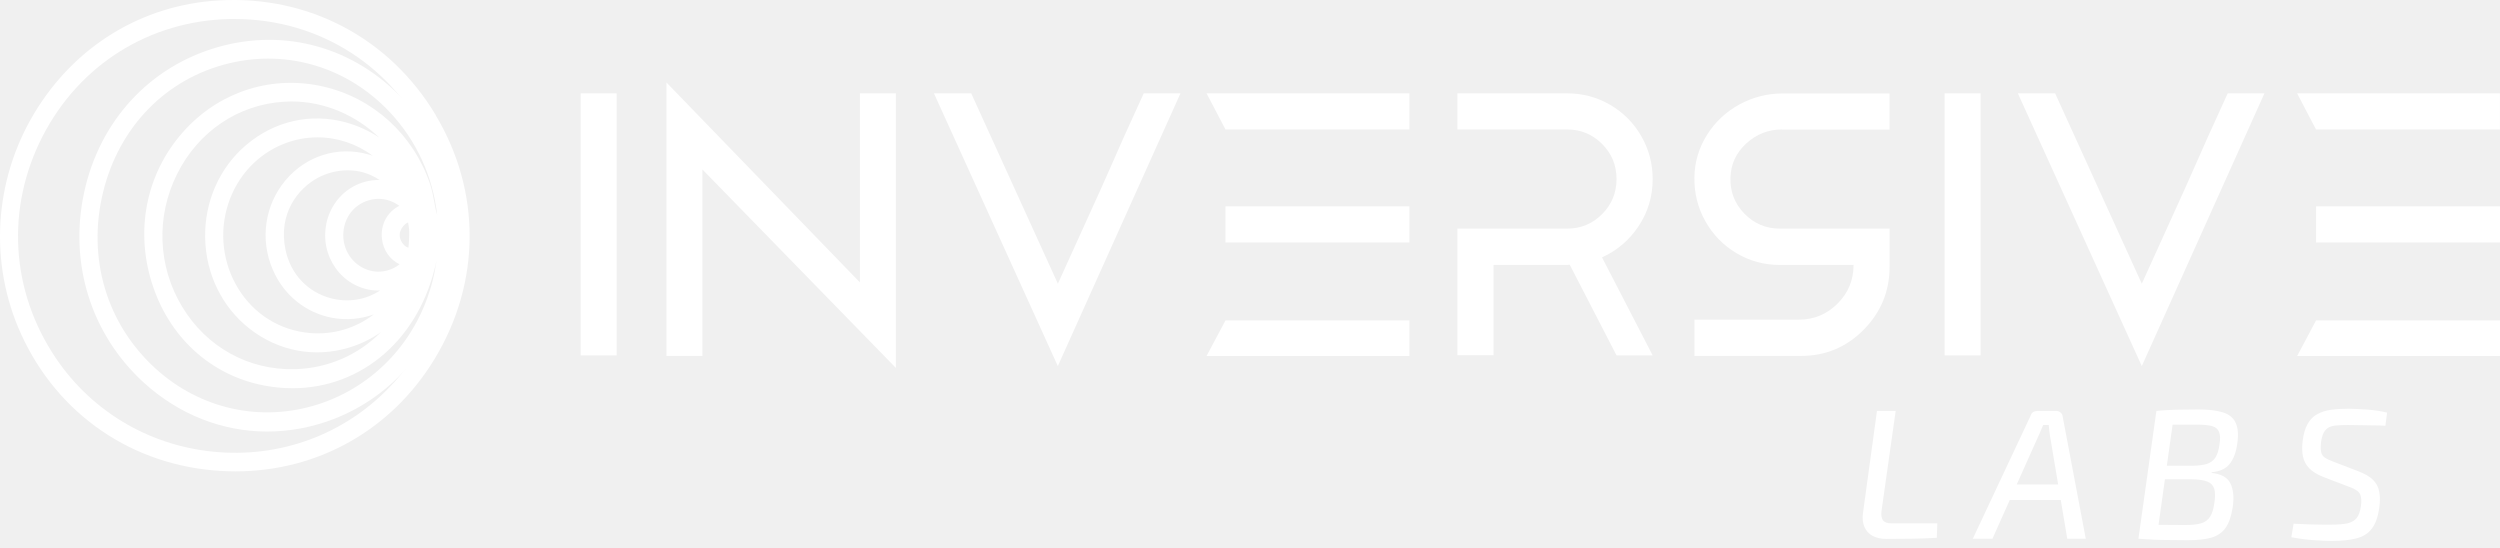
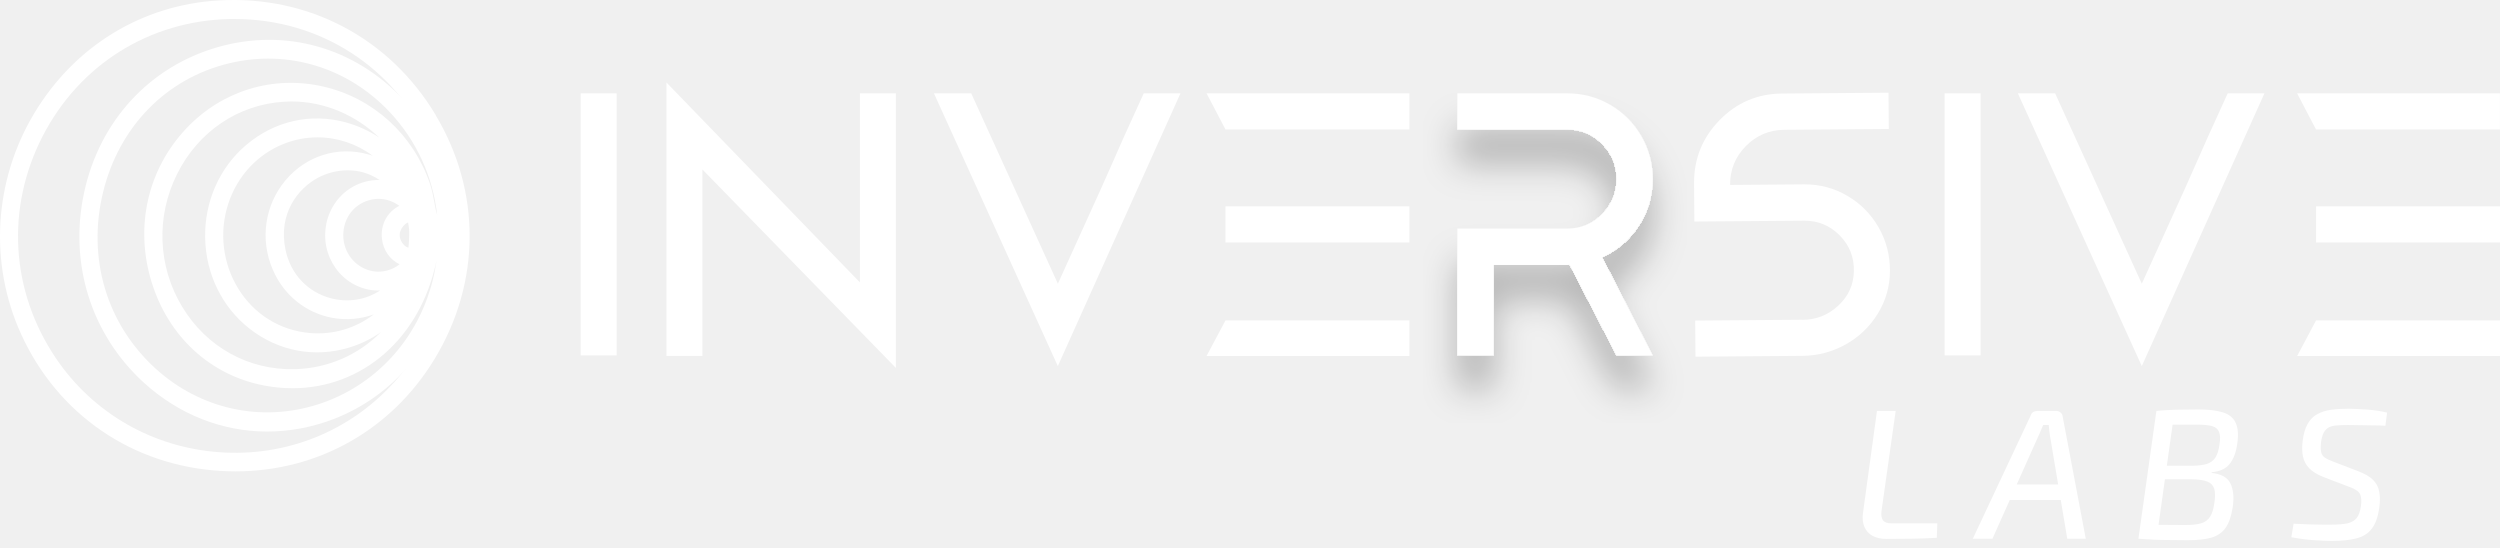
<svg xmlns="http://www.w3.org/2000/svg" width="297" height="65" viewBox="0 0 297 65" fill="none">
  <path d="M51.756 13.655C46.267 4.504 36.624 -0.581 25.956 0.053C16.831 0.594 8.845 5.492 4.05 13.489C-0.746 21.506 -1.315 31.302 2.517 39.715C6.877 49.261 15.743 55.334 26.246 55.948C26.826 55.979 27.395 56 27.965 56C37.763 56 46.525 51.081 51.652 42.606C57.142 33.528 57.173 22.713 51.746 13.665L51.756 13.655ZM46.784 45.455C41.512 51.279 33.952 54.295 26.049 53.723C18.125 53.151 11.052 49.085 6.639 42.554C1.253 34.578 0.673 24.72 5.065 16.182C9.446 7.665 17.763 2.466 27.302 2.258C27.499 2.258 27.685 2.258 27.882 2.258C38.053 2.258 46.94 7.998 51.176 17.347C55.505 26.903 53.827 37.677 46.784 45.466V45.455Z" fill="white" />
  <path d="M47.946 11.854C42.141 5.621 33.86 3.284 25.802 5.621C17.755 7.948 11.859 14.359 10.012 22.781C8.154 31.245 10.803 39.719 17.085 45.456C21.286 49.278 26.442 51.268 31.749 51.268C34.367 51.268 37.016 50.783 39.604 49.794C46.697 47.088 51.944 40.867 53.649 33.171C55.344 25.476 53.223 17.507 47.956 11.854H47.946ZM51.934 25.539C51.782 25.055 51.69 24.528 51.589 23.97C51.457 23.276 51.325 22.57 51.092 21.854C49.093 15.98 44.353 11.653 38.416 10.285C32.459 8.916 26.371 10.769 22.139 15.254C17.531 20.128 15.989 26.95 18.008 33.508C20.018 40.025 25.041 44.625 31.465 45.815C32.581 46.025 33.688 46.12 34.763 46.12C43.044 46.12 49.945 40.182 51.853 30.982C51.741 31.739 51.609 32.498 51.416 33.255C49.651 40.351 44.546 45.878 37.757 48.046C30.978 50.204 23.762 48.604 18.455 43.762C12.66 38.477 10.336 30.655 12.244 22.834C14.152 15.022 19.774 9.285 27.284 7.506C34.225 5.853 41.349 8.032 46.322 13.338C49.508 16.738 51.427 21.012 51.934 25.528V25.539ZM48.514 29.434C48.342 29.371 48.169 29.276 48.017 29.129C47.692 28.823 47.489 28.36 47.479 27.939C47.469 27.339 47.956 26.634 48.484 26.423C48.534 26.718 48.595 27.108 48.605 27.244C48.636 27.602 48.605 28.823 48.514 29.445V29.434ZM38.944 29.992C39.513 31.782 40.781 33.224 42.435 33.971C43.318 34.361 44.211 34.55 45.155 34.508C43.46 35.624 41.36 35.971 39.31 35.435C36.539 34.698 34.52 32.55 33.921 29.687C33.008 25.36 35.433 22.36 37.777 21.117C38.762 20.591 39.99 20.233 41.299 20.233C42.608 20.233 43.856 20.56 45.094 21.381C42.841 21.349 40.69 22.518 39.502 24.613C38.579 26.244 38.376 28.202 38.944 30.003V29.992ZM32.409 32.034C33.687 35.045 36.336 37.182 39.492 37.761C41.167 38.066 42.861 37.908 44.404 37.35C42.242 39.003 39.574 39.803 36.803 39.561C33.261 39.256 30.156 37.33 28.278 34.245C26.452 31.245 26.026 27.613 27.101 24.255C28.167 20.939 30.582 18.328 33.718 17.086C35.027 16.57 36.377 16.317 37.716 16.317C40.071 16.317 42.374 17.086 44.282 18.507C44.13 18.454 43.978 18.412 43.815 18.359C40.162 17.307 36.356 18.496 33.89 21.454C31.445 24.402 30.866 28.444 32.399 32.024L32.409 32.034ZM41.167 14.559C36.935 13.38 32.581 14.37 29.212 17.254C26.046 19.959 24.29 23.981 24.371 28.265C24.453 32.54 26.371 36.466 29.618 39.024C33.038 41.719 37.361 42.541 41.491 41.288C42.851 40.877 44.11 40.256 45.246 39.467C42.577 42.151 39.015 43.73 35.108 43.856C29.577 44.025 24.534 41.256 21.631 36.424C18.739 31.624 18.516 25.739 21.033 20.686C23.549 15.622 28.309 12.411 33.748 12.085C34.043 12.064 34.327 12.053 34.621 12.053C38.569 12.053 42.283 13.685 45.053 16.349C43.876 15.559 42.567 14.959 41.157 14.559H41.167ZM42.648 31.54C41.268 30.581 40.578 28.939 40.832 27.255C41.086 25.581 42.182 24.297 43.755 23.812C44.16 23.686 44.577 23.623 44.972 23.623C45.855 23.623 46.718 23.918 47.438 24.455C45.987 25.181 45.175 26.718 45.378 28.392C45.541 29.75 46.332 30.855 47.469 31.392C47.337 31.497 47.225 31.582 47.154 31.624C45.744 32.519 44.018 32.487 42.648 31.54Z" fill="white" />
  <path d="M73.258 42.22H68.984V11.09H73.258V42.22Z" fill="white" />
  <path d="M102.158 11.09H106.432V43.71L83.448 20.133V42.285H79.174V9.799L102.158 33.55V11.09Z" fill="white" />
  <path d="M135.876 11.09H140.239L125.67 43.492L110.953 11.09H115.381L125.676 33.704L130.712 22.606L132.28 19.08L133.476 16.363L135.876 11.09Z" fill="white" />
  <path d="M143.341 11.09H167.439V15.381H145.587L143.341 11.09ZM145.587 38.065H167.439V42.291H143.341L145.587 38.065ZM145.587 28.804V24.513H167.439V28.804H145.587Z" fill="white" />
-   <path d="M196.338 21.27C196.338 23.312 195.788 25.169 194.681 26.845C193.573 28.515 192.121 29.761 190.317 30.576L196.338 42.22H192.044L186.484 31.45C186.439 31.45 186.388 31.45 186.317 31.462C186.254 31.469 186.203 31.475 186.177 31.475H177.43V42.201H173.136V27.159H186.177C187.802 27.159 189.19 26.588 190.33 25.438C191.468 24.295 192.044 22.901 192.044 21.27C192.044 19.639 191.475 18.245 190.33 17.102C189.19 15.959 187.802 15.381 186.177 15.381H173.136V11.09H186.177C188.007 11.09 189.709 11.54 191.27 12.445C192.832 13.351 194.066 14.584 194.975 16.158C195.884 17.725 196.338 19.433 196.338 21.27Z" fill="white" />
-   <path d="M211.712 15.381C210.086 15.381 208.666 15.933 207.456 17.044C206.247 18.155 205.626 19.504 205.581 21.097C205.524 22.76 206.074 24.186 207.226 25.374C208.384 26.562 209.786 27.16 211.443 27.16H224.483V31.687C224.483 34.603 223.453 37.102 221.399 39.176C219.346 41.251 216.863 42.285 213.951 42.285H201.301V37.975H213.708C215.494 37.975 217.029 37.339 218.296 36.074C219.57 34.802 220.203 33.274 220.203 31.475H211.437C209.574 31.475 207.86 31.007 206.292 30.075C204.724 29.144 203.49 27.872 202.594 26.28C201.698 24.68 201.269 22.946 201.295 21.084C201.32 19.26 201.819 17.577 202.786 16.036C203.751 14.494 205.038 13.287 206.638 12.413C208.237 11.54 209.952 11.103 211.782 11.103H224.477V15.393H211.699L211.712 15.381Z" fill="white" />
+   <g filter="url(#filter0_d_34_3)">
+     <path d="M196.338 21.27C196.338 23.312 195.788 25.169 194.681 26.845C193.573 28.515 192.121 29.761 190.317 30.576L196.338 42.22H192.044L186.484 31.45C186.439 31.45 186.388 31.45 186.317 31.462C186.254 31.469 186.203 31.475 186.177 31.475H177.43V42.201H173.136V27.159H186.177C187.802 27.159 189.19 26.588 190.33 25.438C191.468 24.295 192.044 22.901 192.044 21.27C192.044 19.639 191.475 18.245 190.33 17.102C189.19 15.959 187.802 15.381 186.177 15.381H173.136V11.09H186.177C188.007 11.09 189.709 11.54 191.27 12.445C192.832 13.351 194.066 14.584 194.975 16.158C195.884 17.725 196.338 19.433 196.338 21.27Z" fill="white" />
+   </g>
+   <path d="M214.154 37.998C215.779 37.985 217.195 37.421 218.396 36.301C219.597 35.18 220.207 33.827 220.239 32.234C220.284 30.57 219.722 29.148 218.561 27.969C217.394 26.79 215.988 26.204 214.331 26.217L201.29 26.319L201.255 21.791C201.232 18.875 202.243 16.369 204.281 14.278C206.318 12.188 208.793 11.135 211.704 11.112L224.354 11.013L224.388 15.322L211.981 15.419C210.195 15.433 208.665 16.081 207.408 17.356C206.144 18.638 205.523 20.171 205.537 21.97L214.303 21.901C216.166 21.887 217.884 22.342 219.459 23.261C221.034 24.18 222.278 25.442 223.186 27.028C224.095 28.62 224.537 30.351 224.526 32.213C224.515 34.037 224.029 35.724 223.074 37.273C222.121 38.822 220.844 40.039 219.251 40.925C217.658 41.811 215.947 42.261 214.116 42.275L201.422 42.374L201.389 38.084L214.166 37.985L214.154 37.998Z" fill="white" />
  <path d="M235.292 42.22H231.018V11.09H235.292V42.22Z" fill="white" />
  <path d="M264.652 11.09H269.016L254.446 43.492L239.722 11.09H244.15L254.446 33.704L259.481 22.606L261.049 19.08L262.252 16.363L264.652 11.09Z" fill="white" />
  <path d="M272.896 11.09H296.994V15.381H275.142L272.896 11.09ZM275.148 38.065H297V42.291H272.902L275.148 38.065ZM275.148 28.804V24.513H297V28.804H275.148Z" fill="white" />
  <path d="M225.206 48.82L223.512 60.788C223.468 61.213 223.527 61.551 223.688 61.8C223.864 62.049 224.201 62.174 224.7 62.174H230.156L230.09 63.89C229.137 63.949 228.139 63.985 227.098 64C226.071 64.015 225.067 64.022 224.084 64.022C223.468 64.022 222.933 63.905 222.478 63.67C222.023 63.421 221.693 63.061 221.488 62.592C221.283 62.108 221.231 61.529 221.334 60.854L222.984 48.82H225.206ZM244.292 48.82C244.497 48.82 244.666 48.886 244.798 49.018C244.945 49.135 245.025 49.282 245.04 49.458L247.79 64H245.59L243.544 51.812C243.515 51.592 243.485 51.372 243.456 51.152C243.427 50.917 243.405 50.697 243.39 50.492H242.73C242.642 50.683 242.547 50.903 242.444 51.152C242.356 51.387 242.261 51.607 242.158 51.812L236.702 64H234.37L241.234 49.392C241.293 49.187 241.395 49.04 241.542 48.952C241.689 48.864 241.857 48.82 242.048 48.82H244.292ZM245.832 57.554L245.612 59.402H237.868L238.11 57.554H245.832ZM261.173 48.644C262.39 48.644 263.366 48.761 264.099 48.996C264.832 49.231 265.331 49.641 265.595 50.228C265.874 50.815 265.94 51.629 265.793 52.67C265.646 53.741 265.338 54.562 264.869 55.134C264.414 55.691 263.71 56.014 262.757 56.102L262.735 56.19C263.879 56.293 264.627 56.711 264.979 57.444C265.331 58.163 265.419 59.109 265.243 60.282C265.082 61.323 264.803 62.13 264.407 62.702C264.011 63.259 263.454 63.648 262.735 63.868C262.016 64.073 261.078 64.176 259.919 64.176C259.01 64.176 258.225 64.169 257.565 64.154C256.92 64.154 256.318 64.139 255.761 64.11C255.218 64.081 254.646 64.044 254.045 64L254.529 62.306C254.881 62.321 255.504 62.335 256.399 62.35C257.294 62.365 258.35 62.372 259.567 62.372C260.374 62.372 261.012 62.306 261.481 62.174C261.965 62.027 262.324 61.763 262.559 61.382C262.808 60.986 262.977 60.443 263.065 59.754C263.182 59.006 263.175 58.434 263.043 58.038C262.911 57.642 262.632 57.363 262.207 57.202C261.796 57.041 261.195 56.953 260.403 56.938H255.343L255.563 55.332H260.491C261.18 55.317 261.745 55.244 262.185 55.112C262.625 54.965 262.962 54.709 263.197 54.342C263.432 53.975 263.593 53.455 263.681 52.78C263.784 52.135 263.762 51.643 263.615 51.306C263.483 50.969 263.212 50.741 262.801 50.624C262.39 50.507 261.811 50.448 261.063 50.448C260.315 50.448 259.64 50.448 259.039 50.448C258.452 50.448 257.932 50.448 257.477 50.448C257.037 50.448 256.656 50.463 256.333 50.492L256.179 48.82C256.707 48.761 257.206 48.725 257.675 48.71C258.159 48.681 258.68 48.666 259.237 48.666C259.794 48.651 260.44 48.644 261.173 48.644ZM258.335 48.82L256.201 64H254.045L256.179 48.82H258.335ZM279.009 48.556C279.757 48.571 280.527 48.607 281.319 48.666C282.111 48.725 282.867 48.842 283.585 49.018L283.387 50.58C282.889 50.551 282.39 50.536 281.891 50.536C281.407 50.521 280.923 50.514 280.439 50.514C279.955 50.499 279.457 50.492 278.943 50.492C278.474 50.492 278.056 50.507 277.689 50.536C277.323 50.551 277.007 50.617 276.743 50.734C276.479 50.851 276.259 51.057 276.083 51.35C275.922 51.643 275.805 52.054 275.731 52.582C275.687 53.051 275.695 53.425 275.753 53.704C275.812 53.983 275.959 54.203 276.193 54.364C276.428 54.525 276.765 54.687 277.205 54.848L280.131 55.97C280.909 56.263 281.495 56.601 281.891 56.982C282.287 57.363 282.537 57.825 282.639 58.368C282.757 58.896 282.764 59.534 282.661 60.282C282.515 61.382 282.221 62.218 281.781 62.79C281.356 63.362 280.747 63.751 279.955 63.956C279.178 64.161 278.173 64.264 276.941 64.264C276.472 64.264 275.819 64.235 274.983 64.176C274.162 64.132 273.238 64.015 272.211 63.824L272.475 62.218C273.341 62.247 274.045 62.277 274.587 62.306C275.13 62.321 275.585 62.328 275.951 62.328C276.318 62.328 276.648 62.328 276.941 62.328C277.748 62.328 278.393 62.277 278.877 62.174C279.361 62.057 279.728 61.844 279.977 61.536C280.227 61.228 280.395 60.744 280.483 60.084C280.542 59.6 280.535 59.226 280.461 58.962C280.403 58.683 280.256 58.463 280.021 58.302C279.787 58.126 279.457 57.965 279.031 57.818L276.039 56.674C275.321 56.395 274.763 56.058 274.367 55.662C273.971 55.266 273.715 54.797 273.597 54.254C273.48 53.711 273.465 53.095 273.553 52.406C273.656 51.555 273.854 50.873 274.147 50.36C274.441 49.847 274.815 49.465 275.269 49.216C275.739 48.952 276.281 48.776 276.897 48.688C277.528 48.6 278.232 48.556 279.009 48.556Z" fill="white" />
+   <defs>
+     <filter id="filter0_d_34_3" x="169.136" y="11.09" width="31.202" height="39.13" filterUnits="userSpaceOnUse" color-interpolation-filters="sRGB">
+       <feFlood flood-opacity="0" result="BackgroundImageFix" />
+       <feColorMatrix in="SourceAlpha" type="matrix" values="0 0 0 0 0 0 0 0 0 0 0 0 0 0 0 0 0 0 127 0" result="hardAlpha" />
+       <feOffset dy="4" />
+       <feGaussianBlur stdDeviation="2" />
+       <feComposite in2="hardAlpha" operator="out" />
+       <feColorMatrix type="matrix" values="0 0 0 0 0 0 0 0 0 0 0 0 0 0 0 0 0 0 0.25 0" />
+       <feBlend mode="normal" in2="BackgroundImageFix" result="effect1_dropShadow_34_3" />
+       <feBlend mode="normal" in="SourceGraphic" in2="effect1_dropShadow_34_3" result="shape" />
+     </filter>
+   </defs>
</svg>
